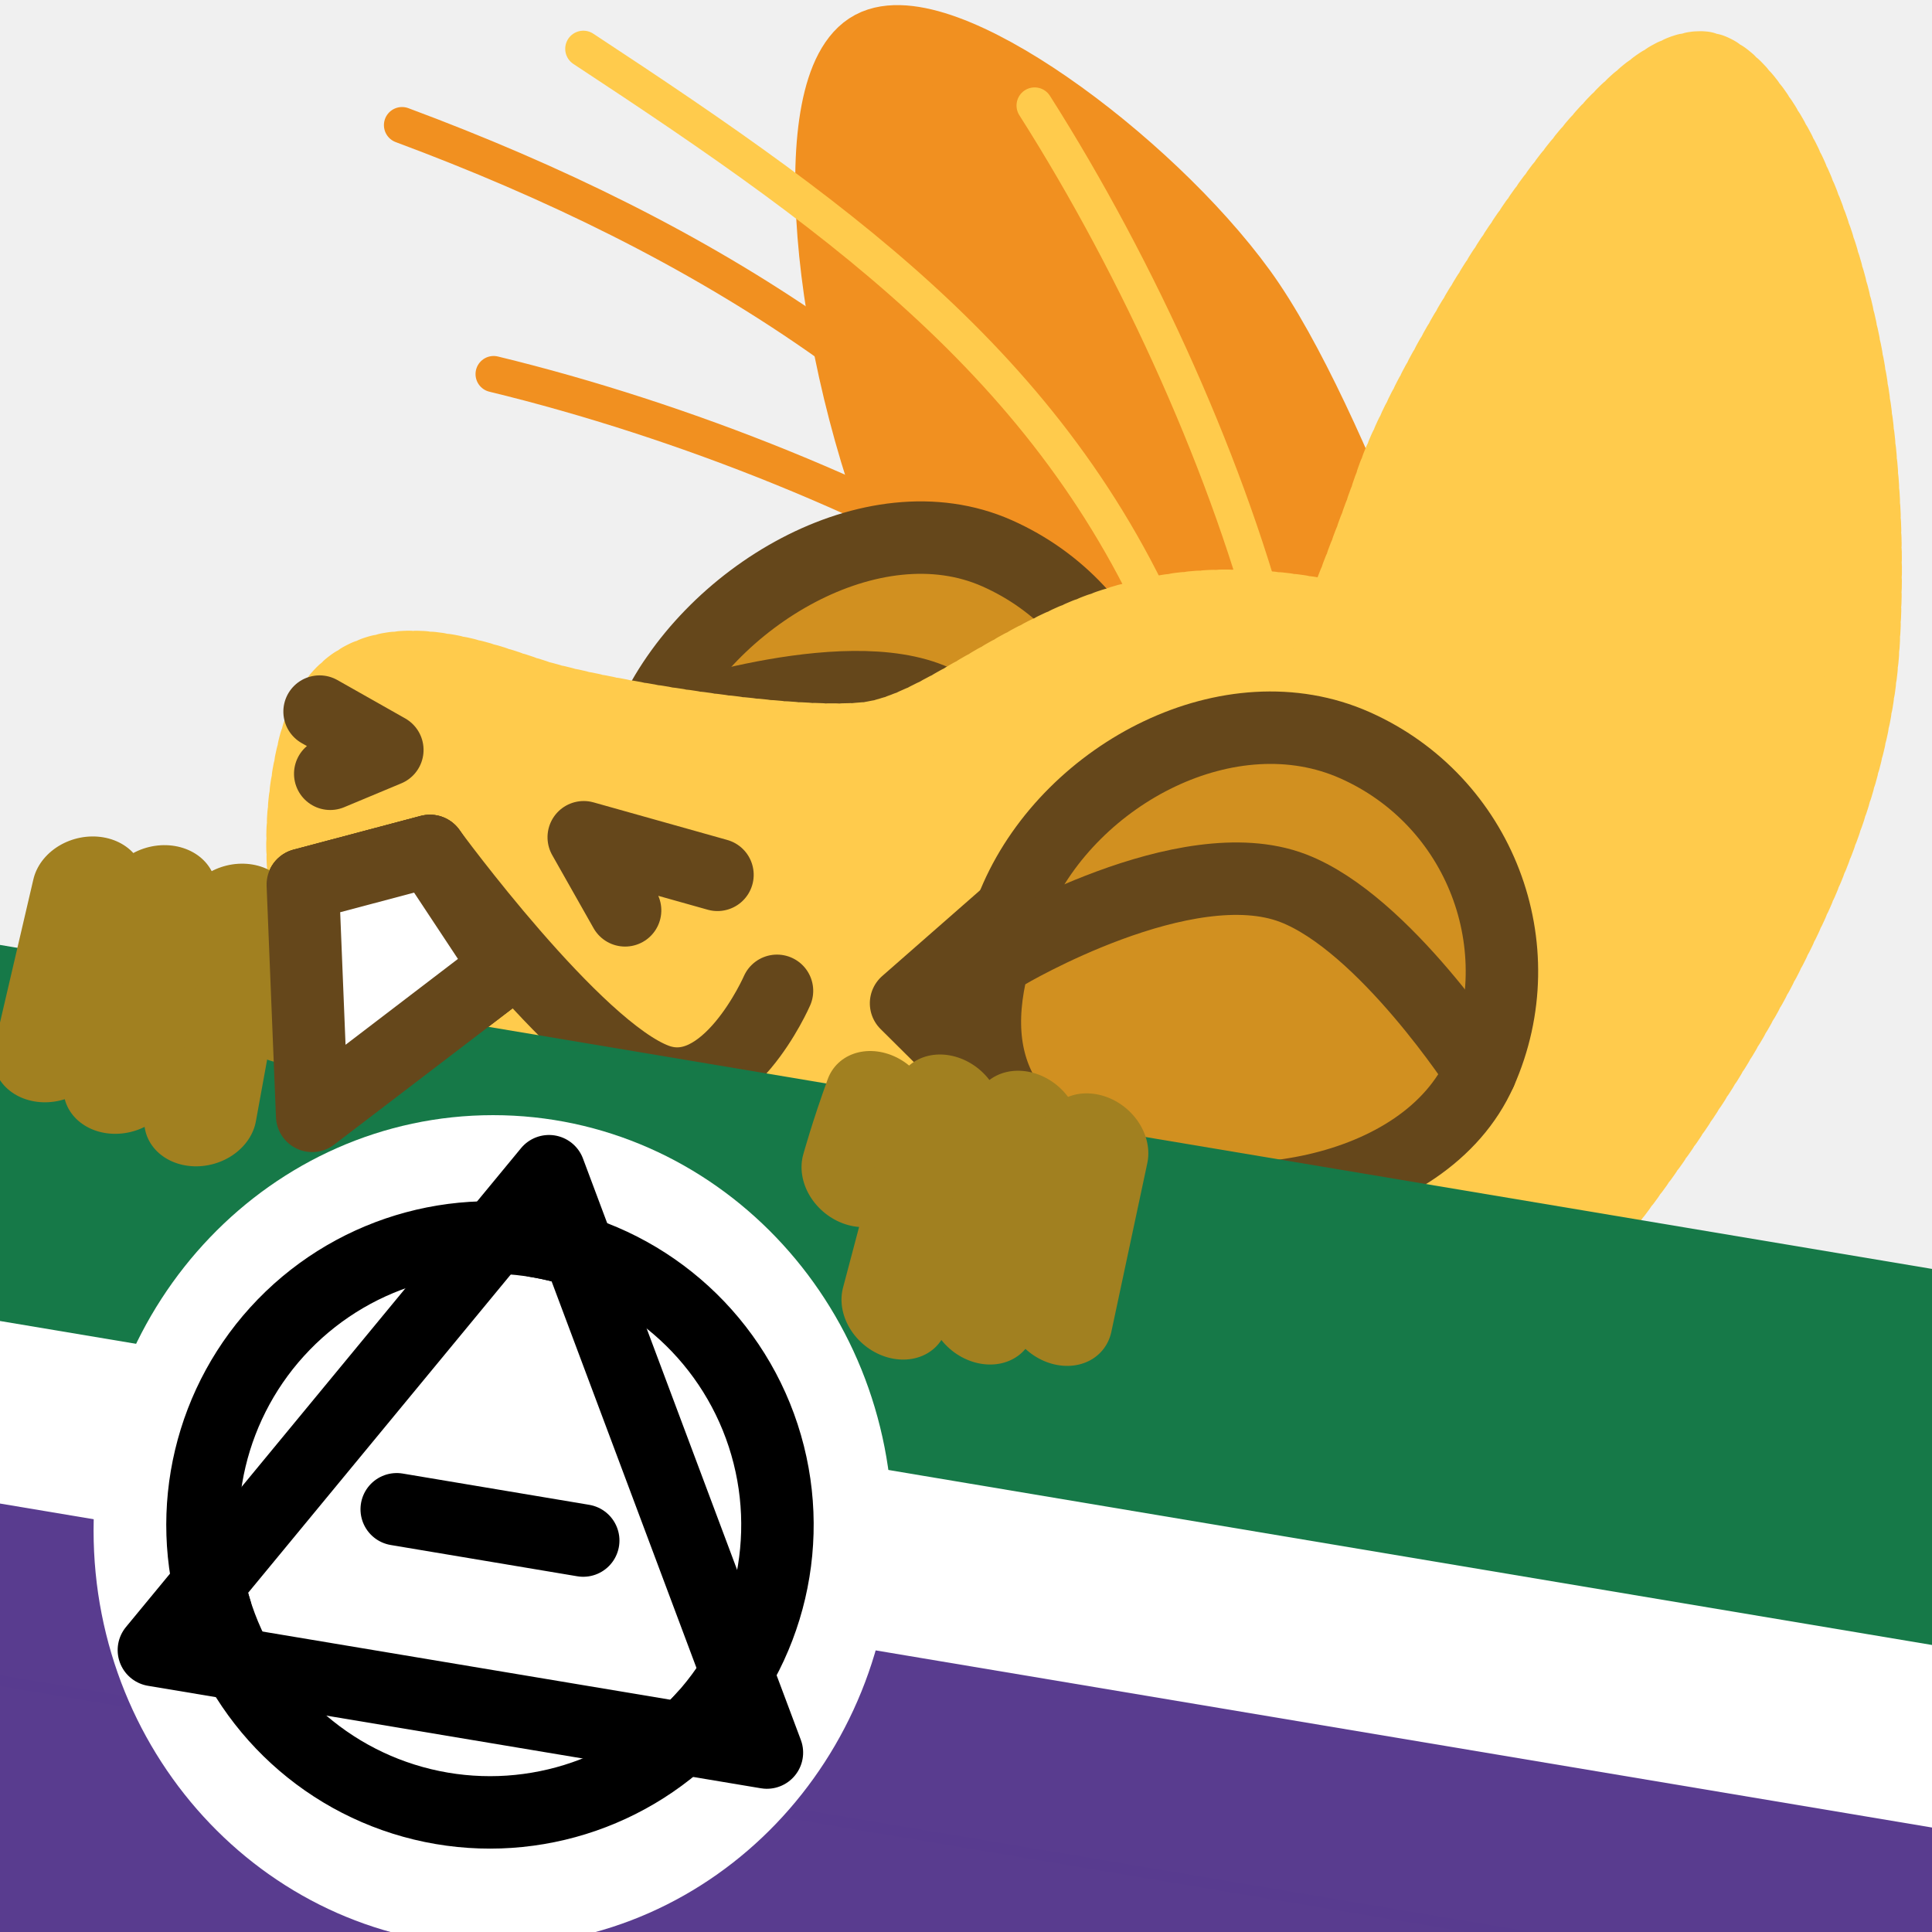
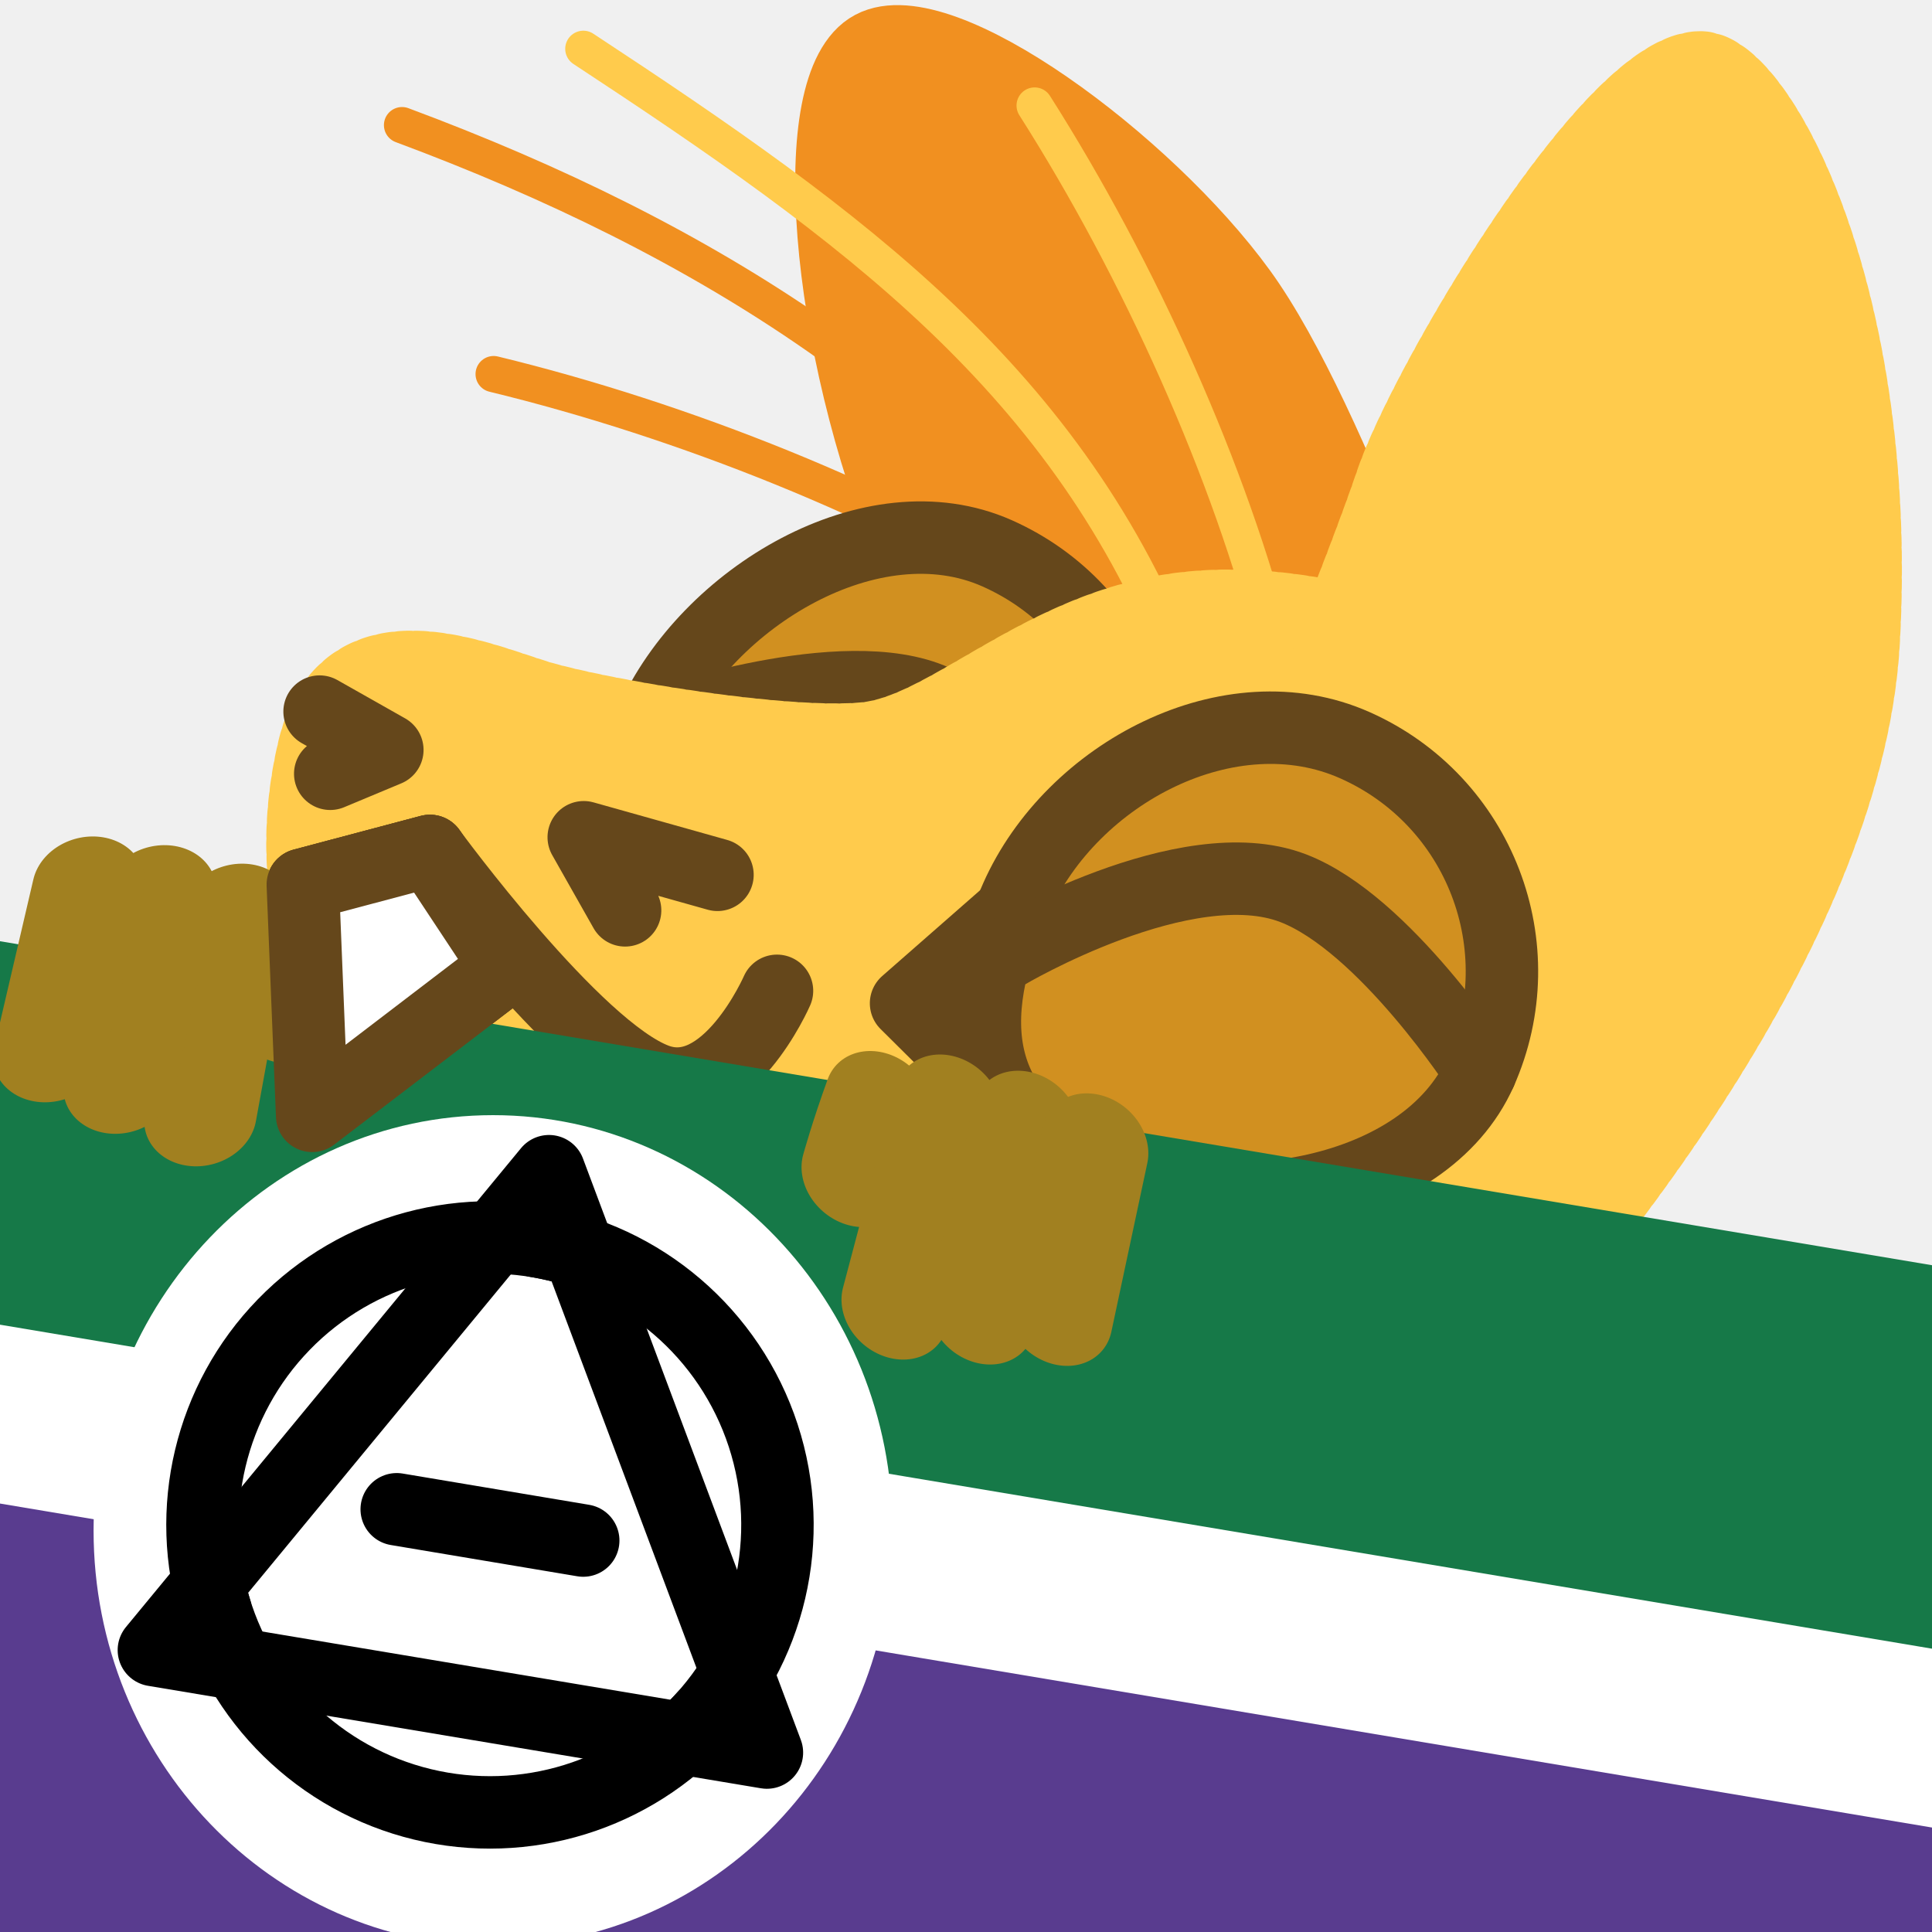
<svg xmlns="http://www.w3.org/2000/svg" version="1.1" id="svg824" width="1706.667" height="1706.667" viewBox="0 0 1706.667 1706.667">
  <defs id="defs828">
    <rect x="-92.73" y="2207.848" width="1165.744" height="759.5" id="rect9750" />
  </defs>
  <g id="layer1" style="display:inline">
    <g id="g12988" transform="rotate(23.97057,348.8418,1442.837)">
      <g id="g1057" transform="translate(98.49543,-107.1752)">
        <path style="display:none;fill:#123456;stroke:#123456;stroke-width:64;stroke-linecap:round;stroke-linejoin:round;-inkscape-stroke:none;paint-order:fill markers stroke;stop-color:#000000" d="m 995.317,440.188 c 118.098,91.354 266.502,143.095 344.819,286.444 -34.673,-5.525 -57.088,9.274 -67.246,44.396 105.395,13.003 124.937,136.973 183.179,210.921 l -88.093,46.416 c 84.938,26.715 126.798,83.909 163.442,144.793 l -450.961,202.92 c -39.13,-27.999 -63.611,-199.966 -31.717,-234.371 0,0 -5.044,-19.662 -72.696,21.974 -74.197,-237.623 -1.837,-461.207 19.273,-723.492 z" id="path3091" />
        <path style="display:inline;fill:none;fill-opacity:1;stroke:#f19020;stroke-width:32;stroke-linecap:round;stroke-linejoin:round;stroke-miterlimit:4;stroke-dasharray:none;stroke-dashoffset:0;stroke-opacity:1;paint-order:fill markers stroke;stop-color:#000000" d="M -121.871,498.145 C 47.741,467.187 244.159,459.751 403.333,482.276" id="path6280-0-6" />
        <path style="display:inline;fill:none;fill-opacity:1;stroke:#f19020;stroke-width:32;stroke-linecap:round;stroke-linejoin:round;stroke-miterlimit:4;stroke-dasharray:none;stroke-dashoffset:0;stroke-opacity:1;paint-order:fill markers stroke;stop-color:#000000" d="m -285.162,330.061 c 284.394,-17.696 551.047,19.776 783.296,164.236" id="path6280-3" />
        <path style="opacity:1;fill:#f19020;fill-opacity:1;stroke:#f19020;stroke-width:64;stroke-linecap:round;stroke-miterlimit:4;stroke-dasharray:none;stroke-dashoffset:0;stroke-opacity:1;paint-order:fill markers stroke;stop-color:#000000" d="m 571.336,696.148 c 0,0 -159.297,-77.703 -291.64,-203.705 C 134.106,353.829 23.983,152.186 66.222,98.15 108.461,44.115 328.606,92.43 451.545,163.543 574.485,234.655 781.567,463.556 781.567,463.556 Z" id="path1640" />
        <g id="g12997" style="fill:#d19020;fill-opacity:1" transform="translate(-225.1422,-368.0384)">
          <path id="path1915-9" style="display:inline;fill:#d19020;fill-opacity:1;stroke:#65471b;stroke-width:64;stroke-linecap:round;stroke-linejoin:round;paint-order:fill markers stroke;stop-color:#000000" d="m 792.618,1048.728 c 10e-6,120.717 -155.86,218.577 -276.577,218.577 -120.717,0 -160.577,-55.86 -160.577,-176.577 0,-120.717 97.86,-260.577 218.577,-260.577 120.717,0 218.577,97.86 218.577,218.577 z" />
          <path style="display:inline;fill:#d19020;fill-opacity:1;stroke:#65471b;stroke-width:64;stroke-linecap:round;stroke-linejoin:round;stroke-miterlimit:4;stroke-dasharray:none;stroke-opacity:1;paint-order:fill markers stroke;stop-color:#000000" d="m 369.095,1083.862 c 0,0 130.003,-120.623 216.087,-111.781 86.084,8.843 211.296,92.105 211.296,92.105" id="path2890-4" />
        </g>
        <path id="path1148" style="display:inline;opacity:1;fill:#ffcb4c;stroke:#ffcb4c;stroke-width:64;stroke-linecap:round;stroke-linejoin:round;stroke-miterlimit:4;stroke-dasharray:6.4, 6.4;stroke-dashoffset:0;stroke-opacity:1;paint-order:fill markers stroke;stop-color:#000000" d="m 1073.912,785.52 c 0,0 -0.108,-10.821 -0.951,-28.418 -0.422,-8.799 -1.026,-19.291 -1.895,-30.973 -0.869,-11.681 -2,-24.552 -3.473,-38.105 -1.473,-13.553 -3.289,-27.788 -5.523,-42.201 -2.235,-14.413 -4.889,-29.005 -8.043,-43.268 -1.577,-7.131 -3.279,-14.182 -5.115,-21.086 -1.836,-6.904 -3.807,-13.662 -5.922,-20.213 -2.115,-6.551 -4.373,-12.892 -6.787,-18.963 -2.414,-6.071 -4.983,-11.87 -7.715,-17.334 -2.732,-5.464 -5.935,-10.786 -9.539,-15.961 -3.604,-5.175 -7.611,-10.205 -11.949,-15.084 -4.338,-4.879 -9.007,-9.609 -13.94,-14.186 -4.932,-4.576 -10.126,-8.999 -15.514,-13.266 -5.387,-4.266 -10.967,-8.375 -16.67,-12.324 -5.703,-3.949 -11.53,-7.738 -17.41,-11.363 -11.761,-7.251 -23.737,-13.847 -35.371,-19.76 -11.634,-5.913 -22.926,-11.142 -33.32,-15.66 -10.395,-4.519 -19.891,-8.326 -27.934,-11.395 -16.085,-6.137 -26.354,-9.318 -26.354,-9.318 -106.831,-15.988 -232.175,6.969 -312.625,60.014 -101.267,66.77 -136.887,176.629 -198.707,211.955 -61.82,35.325 -225.2,77.273 -280.396,83.897 -55.196,6.623 -183.25,6.625 -161.172,123.641 22.078,117.016 112.599,282.605 377.541,247.279 264.942,-35.326 313.515,-44.157 536.508,-88.314 22.897,-4.534 53.848,-18.32 86.828,-36.947 l 213.871,-11.428 -92.926,-75.256 c 5.358,-4.84 10.6,-9.718 15.633,-14.637 l 142.076,-2.375 -84.881,-69.668 c 3.481,-6.554 6.481,-13.021 8.627,-19.307 1.052,-3.082 2.033,-6.627 3.047,-9.977 z" />
        <path style="display:none;fill:#123456;stroke:#123456;stroke-width:64;stroke-linecap:round;stroke-linejoin:round;-inkscape-stroke:none;paint-order:fill markers stroke;stop-color:#000000" d="m 619.922,382.288 c -117.016,27.598 -258.318,172.212 -258.318,172.212 -1.661,-83.046 -11.333,-166.82 112.6,-238.448 -124.695,-7.457 -249.288,-15.117 -408.452,46.365 0,0 303.226,-263.622 490.142,-280.397 172.212,-15.455 264.942,37.533 264.942,37.533 -0.192,-45.683 -31.458,-88.259 -90.522,-128.055 0,0 295.852,97.145 333.385,194.291 37.533,97.145 28.702,167.796 28.702,167.796 l -243.752,34.923 c 0,0 -111.711,-33.819 -228.727,-6.221 z" id="path1637" />
        <path id="path13483" style="display:inline;opacity:1;fill:#ffcb4c;stroke:#ffcb4c;stroke-width:64;stroke-linecap:round;stroke-linejoin:round;stroke-miterlimit:4;stroke-dasharray:6.4, 6.4;stroke-dashoffset:0;stroke-opacity:1;paint-order:fill markers stroke;stop-color:#000000" d="m 742.542,-182.676 c -73.165,31.054 -109.431,355.915 -100.997,445.814 7.509,80.042 14.227,286.722 16.08,345.314 0,0 10.695,-1.083 27.9,-1.719 8.602,-0.318 18.831,-0.523 30.165,-0.425 11.334,0.098 23.771,0.5 36.79,1.397 13.019,0.897 26.621,2.29 40.28,4.37 6.829,1.04 13.673,2.251 20.466,3.658 6.793,1.407 13.534,3.009 20.16,4.832 6.626,1.822 13.135,3.864 19.463,6.15 6.328,2.286 12.474,4.815 18.374,7.612 5.899,2.797 11.553,5.861 16.893,9.216 5.34,3.356 10.367,7.003 15.017,10.965 4.65,3.962 9.28,8.297 13.874,12.942 4.594,4.645 9.15,9.6 13.656,14.804 4.506,5.204 8.961,10.655 13.348,16.293 4.388,5.638 8.709,11.463 12.947,17.411 8.476,11.897 16.62,24.291 24.309,36.686 7.688,12.395 14.921,24.789 21.573,36.689 6.651,11.9 12.721,23.306 18.085,33.72 5.363,10.414 10.019,19.836 13.845,27.771 7.652,15.869 11.979,25.788 11.979,25.788 43.243,-146.035 112.661,-444.338 33.563,-653.397 C 972.018,-63.011 789.988,-202.814 742.542,-182.676 Z" />
        <g id="g13003" transform="translate(-225.1422,-368.0384)">
          <path style="opacity:1;fill:none;fill-opacity:1;stroke:#65471b;stroke-width:64;stroke-linecap:round;stroke-linejoin:round;stroke-miterlimit:4;stroke-dasharray:none;stroke-dashoffset:0;stroke-opacity:1;paint-order:fill markers stroke;stop-color:#000000" d="m 83.898,1201.07 68.443,6.623 -37.533,39.741" id="path2163" />
          <path style="opacity:1;fill:none;fill-opacity:1;stroke:#65471b;stroke-width:64;stroke-linecap:round;stroke-linejoin:round;stroke-miterlimit:4;stroke-dasharray:none;stroke-dashoffset:0;stroke-opacity:1;paint-order:fill markers stroke;stop-color:#000000" d="m 401.828,1251.85 -59.612,-44.157 121.432,-17.663" id="path2198" />
          <path style="opacity:1;fill:none;fill-opacity:1;stroke:#65471b;stroke-width:64;stroke-linecap:round;stroke-linejoin:round;stroke-miterlimit:4;stroke-dasharray:none;stroke-dashoffset:0;stroke-opacity:1;paint-order:fill markers stroke;stop-color:#000000" d="m 132.471,1346.787 90.522,-72.859 c 0,0 188.855,108.531 264.913,103.461 66.235,-4.416 65.411,-115.09 65.411,-115.09" id="path2200" />
          <path style="opacity:1;fill:#ffffff;fill-opacity:1;stroke:#65471b;stroke-width:64;stroke-linecap:round;stroke-linejoin:round;stroke-miterlimit:4;stroke-dasharray:none;stroke-dashoffset:0;stroke-opacity:1;paint-order:fill markers stroke;stop-color:#000000" d="m 222.993,1530.039 -90.522,-183.251 90.522,-72.859 103.769,66.235 z" id="path2202" />
        </g>
        <g id="g12993" transform="translate(-225.1422,-368.0384)">
          <path style="opacity:1;fill:#65471b;fill-opacity:1;stroke:#65471b;stroke-width:64;stroke-linecap:round;stroke-linejoin:round;stroke-miterlimit:4;stroke-dasharray:none;stroke-dashoffset:0;stroke-opacity:1;paint-order:fill markers stroke;stop-color:#000000" d="m 661.976,1226.049 53.367,-115.501 86.531,168.711 z" id="path7852" />
          <path id="path1915" style="opacity:1;fill:#d19020;fill-opacity:1;stroke:#65471b;stroke-width:64;stroke-linecap:round;stroke-linejoin:round;paint-order:fill markers stroke;stop-color:#000000" d="m 1150.289,1075.222 c 0,120.717 -151.86,218.577 -272.577,218.577 -120.717,0 -164.577,-71.86 -164.577,-192.577 -2e-5,-120.717 97.86,-244.577 218.577,-244.577 120.717,-2e-5 218.577,97.86 218.577,218.577 z" />
          <path style="display:inline;fill:#d19020;fill-opacity:1;stroke:#65471b;stroke-width:64;stroke-linecap:round;stroke-linejoin:round;stroke-miterlimit:4;stroke-dasharray:none;stroke-opacity:1;paint-order:fill markers stroke;stop-color:#000000" d="m 724.846,1150.007 c 0,0 106.659,-150.511 208.208,-155.793 86.42,-4.495 217.235,81.008 217.235,81.008" id="path2890" />
        </g>
        <path style="opacity:1;fill:none;fill-opacity:1;stroke:#ffcb4c;stroke-width:32;stroke-linecap:round;stroke-linejoin:round;stroke-miterlimit:4;stroke-dasharray:none;stroke-dashoffset:0;stroke-opacity:1;paint-order:fill markers stroke;stop-color:#000000" d="M -166.215,203.391 C 114.94,249.703 344.909,297.32 538.998,490.031" id="path6280" />
        <path style="display:inline;fill:none;fill-opacity:1;stroke:#ffcb4c;stroke-width:32;stroke-linecap:round;stroke-linejoin:round;stroke-miterlimit:4;stroke-dasharray:none;stroke-dashoffset:0;stroke-opacity:1;paint-order:fill markers stroke;stop-color:#000000" d="M 218.42,87.199 C 362.065,182.554 508.703,313.446 607.73,440.085" id="path6280-0" />
      </g>
      <g id="g2098" transform="matrix(1.959969,-0.1848812,-0.6773319,0.8948477,2924.234,867.0036)" style="stroke-width:0.784">
-         <path id="path1876" style="display:inline;fill:#593c8f;fill-opacity:1;stroke:#583b8f;stroke-width:12.537;stroke-linecap:round;stroke-linejoin:round;stroke-miterlimit:4;stroke-dasharray:none;stroke-opacity:1;paint-order:fill markers stroke;stop-color:#000000" d="m -1323.873,608.3 810.31,-360.223 84.949,190.238 -729.032,530.992 z" />
-         <path id="path1878" style="display:inline;fill:#593c8f;fill-opacity:1;stroke:#583b8f;stroke-width:12.537;stroke-linecap:round;stroke-linejoin:round;stroke-miterlimit:4;stroke-dasharray:none;stroke-opacity:1;paint-order:fill markers stroke;stop-color:#000000" d="M -1408.822,418.062 -598.512,57.839 -513.563,248.077 -1323.873,608.3 Z" />
+         <path id="path1876" style="display:inline;fill:#593c8f;fill-opacity:1;stroke:#583b8f;stroke-width:16;stroke-linecap:round;stroke-linejoin:round;stroke-miterlimit:4;stroke-dasharray:none;stroke-opacity:1;paint-order:fill markers stroke;stop-color:#000000" d="m -103.59,1305.957 -28.383,156.494 -44.49,300.123 1882.084,169.289 28.383,-156.494 28.385,-156.494 z" transform="matrix(0.3330941,-0.3851879,0.6032381,1.145761,-2162.12,-1118.154)" />
        <path id="path1884" style="display:inline;fill:#ffffff;fill-opacity:1;stroke:#ffffff;stroke-width:12.537;stroke-linecap:round;stroke-linejoin:round;stroke-miterlimit:4;stroke-dasharray:none;stroke-opacity:1;paint-order:fill markers stroke;stop-color:#000000" d="m -1493.771,227.824 810.31,-360.223 84.949,190.238 -810.31,360.223 z" />
-         <path id="path1886" style="fill:#167948;fill-opacity:1;stroke:#167948;stroke-width:12.537;stroke-linecap:round;stroke-linejoin:round;stroke-miterlimit:4;stroke-dasharray:none;stroke-opacity:1;paint-order:fill markers stroke;stop-color:#000000" d="m -1578.72,37.586 810.31,-360.223 84.949,190.238 -810.31,360.223 z" />
-         <path id="path1888" style="fill:#167948;fill-opacity:1;stroke:#167948;stroke-width:12.537;stroke-linecap:round;stroke-linejoin:round;stroke-miterlimit:4;stroke-dasharray:none;stroke-opacity:1;paint-order:fill markers stroke;stop-color:#000000" d="m -1663.669,-152.653 810.31,-360.223 84.949,190.238 -810.31,360.223 z" />
+         <path id="path1886" style="fill:#167948;fill-opacity:1;stroke:#167948;stroke-width:16;stroke-linecap:round;stroke-linejoin:round;stroke-miterlimit:4;stroke-dasharray:none;stroke-opacity:1;paint-order:fill markers stroke;stop-color:#000000" d="m -18.439,836.473 -28.383,156.494 -28.383,156.496 1865.977,312.916 28.385,-156.494 28.383,-156.494 z" transform="matrix(0.3330941,-0.3851879,0.6032381,1.145761,-2162.12,-1118.154)" />
      </g>
      <g id="g15878" transform="matrix(0.9126486,-0.3094641,-0.3094641,-0.9126486,-215.7182,2680.506)" style="display:inline">
        <g id="g15876" transform="matrix(-0.2154762,-1.025521,-1.141828,0.08735501,2510.734,1773.398)" style="display:inline;fill:none;fill-opacity:1;stroke:#888800;stroke-width:0.917;stroke-opacity:1">
          <path style="fill:none;fill-opacity:1;stroke:#a18020;stroke-width:88.011;stroke-linecap:round;stroke-linejoin:round;stroke-miterlimit:4;stroke-dasharray:none;stroke-opacity:1;paint-order:fill markers stroke;stop-color:#000000" d="m 305.21,1421.103 c 0,0 -28.97,3.388 -66.939,10.601" id="path15868" />
          <path style="fill:none;fill-opacity:1;stroke:#a18020;stroke-width:88.011;stroke-linecap:round;stroke-linejoin:round;stroke-miterlimit:4;stroke-dasharray:none;stroke-opacity:1;paint-order:fill markers stroke;stop-color:#000000" d="M 408.357,1468.041 224.743,1487.85" id="path15870" />
          <path style="fill:none;fill-opacity:1;stroke:#a18020;stroke-width:88.011;stroke-linecap:round;stroke-linejoin:round;stroke-miterlimit:4;stroke-dasharray:none;stroke-opacity:1;paint-order:fill markers stroke;stop-color:#000000" d="M 220.07,1552.131 391.988,1538.113" id="path15872" />
          <path style="fill:none;fill-opacity:1;stroke:#a18020;stroke-width:88.011;stroke-linecap:round;stroke-linejoin:round;stroke-miterlimit:4;stroke-dasharray:none;stroke-opacity:1;paint-order:fill markers stroke;stop-color:#000000" d="m 223.072,1609.531 151.853,-9.668" id="path15874" />
        </g>
      </g>
      <path style="display:inline;fill:#ffffff;fill-opacity:1;stroke:#65471b;stroke-width:64;stroke-linecap:round;stroke-linejoin:round;stroke-miterlimit:4;stroke-dasharray:none;stroke-dashoffset:0;stroke-opacity:1;paint-order:fill markers stroke;stop-color:#000000" d="M 96.346,1054.825 5.824,871.574 96.346,798.715 200.115,864.95 Z" id="path2202-8" />
      <g id="g8388" transform="matrix(-0.9612832,0.06804551,-0.06804551,-0.9612832,1454.06,2375.148)" style="display:inline">
        <g id="g8386" transform="matrix(-0.2154762,-1.025521,-1.141828,0.08735501,2510.734,1773.398)" style="display:inline;fill:none;fill-opacity:1;stroke:#888800;stroke-width:0.917;stroke-opacity:1">
          <path style="fill:none;fill-opacity:1;stroke:#a18020;stroke-width:88.011;stroke-linecap:round;stroke-linejoin:round;stroke-miterlimit:4;stroke-dasharray:none;stroke-opacity:1;paint-order:fill markers stroke;stop-color:#000000" d="m 305.21,1421.103 c 0,0 -28.97,3.388 -66.939,10.601" id="path8376" />
          <path style="fill:none;fill-opacity:1;stroke:#a18020;stroke-width:88.011;stroke-linecap:round;stroke-linejoin:round;stroke-miterlimit:4;stroke-dasharray:none;stroke-opacity:1;paint-order:fill markers stroke;stop-color:#000000" d="M 408.357,1468.041 224.743,1487.85" id="path8378" />
          <path style="fill:none;fill-opacity:1;stroke:#a18020;stroke-width:88.011;stroke-linecap:round;stroke-linejoin:round;stroke-miterlimit:4;stroke-dasharray:none;stroke-opacity:1;paint-order:fill markers stroke;stop-color:#000000" d="M 220.07,1552.131 391.988,1538.113" id="path8380" />
          <path style="fill:none;fill-opacity:1;stroke:#a18020;stroke-width:88.011;stroke-linecap:round;stroke-linejoin:round;stroke-miterlimit:4;stroke-dasharray:none;stroke-opacity:1;paint-order:fill markers stroke;stop-color:#000000" d="m 223.072,1609.531 151.853,-9.668" id="path8382" />
        </g>
      </g>
      <g id="g5474" transform="matrix(0.9122489,0,0,0.9122489,34.32652,116.2339)" style="stroke-width:1.096">
        <ellipse style="fill:#ffffff;fill-opacity:1;stroke:#ffffff;stroke-width:70.156;stroke-linecap:round;stroke-linejoin:round;stroke-miterlimit:4;stroke-dasharray:none;stroke-opacity:1;paint-order:fill markers stroke;stop-color:#000000" id="path3318" transform="rotate(-23.97057)" cx="-180.693" cy="1369.27" rx="351.781" ry="367.109" />
        <g id="g3087" transform="matrix(0.4518665,0.07575431,-0.07575431,0.4518665,680.2531,16.47819)" style="stroke-width:2.393">
          <path style="display:inline;fill:none;stroke:#000000;stroke-width:153.122;stroke-linecap:round;stroke-linejoin:round;stroke-miterlimit:4;stroke-dasharray:none;paint-order:fill markers stroke;stop-color:#000000" id="path1695" transform="rotate(-23.97057)" d="m -819.207,2922.583 a 607.588,607.588 0 0 1 -555.907,280.149 607.588,607.588 0 0 1 -510.64,-356.037" />
          <path style="display:inline;fill:none;stroke:#000000;stroke-width:153.122;stroke-linecap:round;stroke-linejoin:round;stroke-miterlimit:4;stroke-dasharray:none;paint-order:fill markers stroke;stop-color:#000000" d="M -344.765,2995.053 20.429,2832.683" id="path1730" />
          <path style="fill:none;stroke:#000000;stroke-width:176.536;stroke-linecap:round;stroke-linejoin:round;stroke-miterlimit:4;stroke-dasharray:none;paint-order:fill markers stroke;stop-color:#000000" id="path1834" d="M -212.321,3022.453 -1725.563,3040.595 -984.653,1721.018 Z" transform="matrix(0.7971018,-0.343448,0.3429905,0.7960401,-276.0132,513.3259)" />
          <path style="display:inline;fill:none;stroke:#000000;stroke-width:153.122;stroke-linecap:round;stroke-linejoin:round;stroke-miterlimit:4;stroke-dasharray:none;paint-order:fill markers stroke;stop-color:#000000" id="path2494" transform="rotate(-23.97057)" d="m -1334.043,1989.092 a 607.588,607.588 0 0 1 540.339,325.787 607.588,607.588 0 0 1 -40.147,629.676" />
          <path style="display:inline;fill:none;stroke:#000000;stroke-width:153.122;stroke-linecap:round;stroke-linejoin:round;stroke-miterlimit:4;stroke-dasharray:none;paint-order:fill markers stroke;stop-color:#000000" id="path2898" transform="rotate(-23.97057)" d="m -1873.895,2871.454 a 607.588,607.588 0 0 1 42.193,-620.396 607.588,607.588 0 0 1 565.604,-258.386" />
        </g>
      </g>
    </g>
  </g>
</svg>
